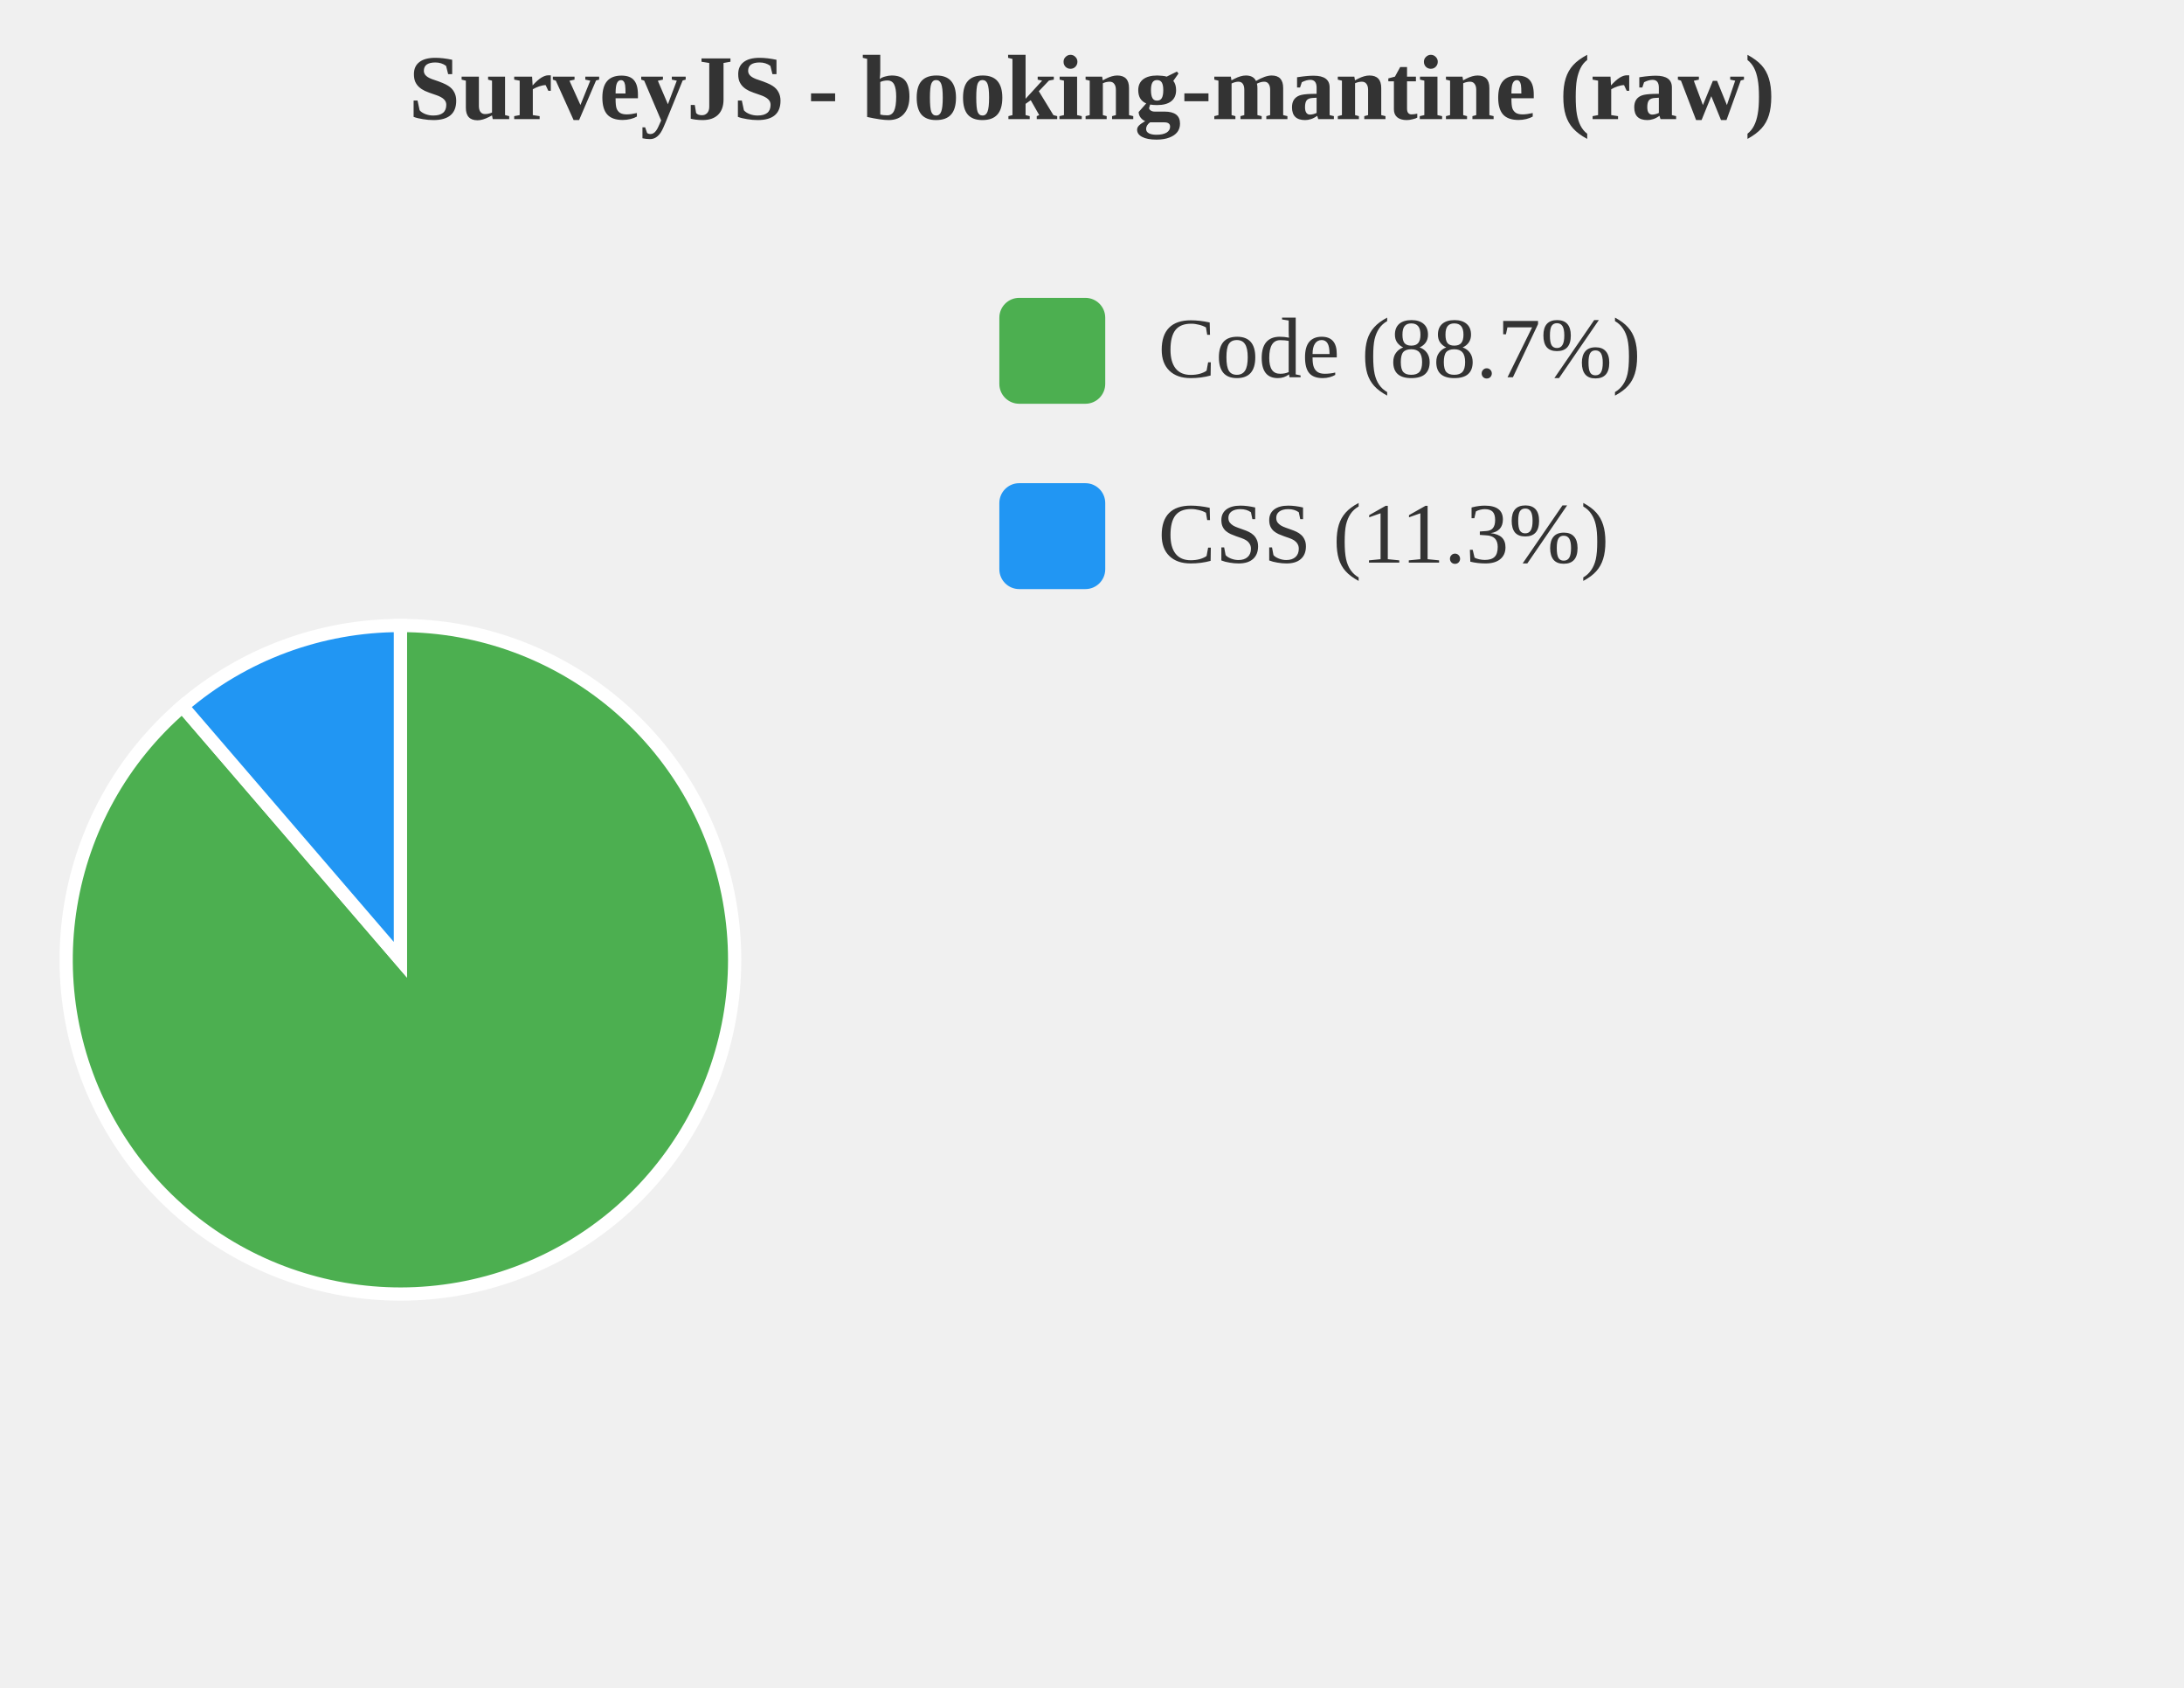
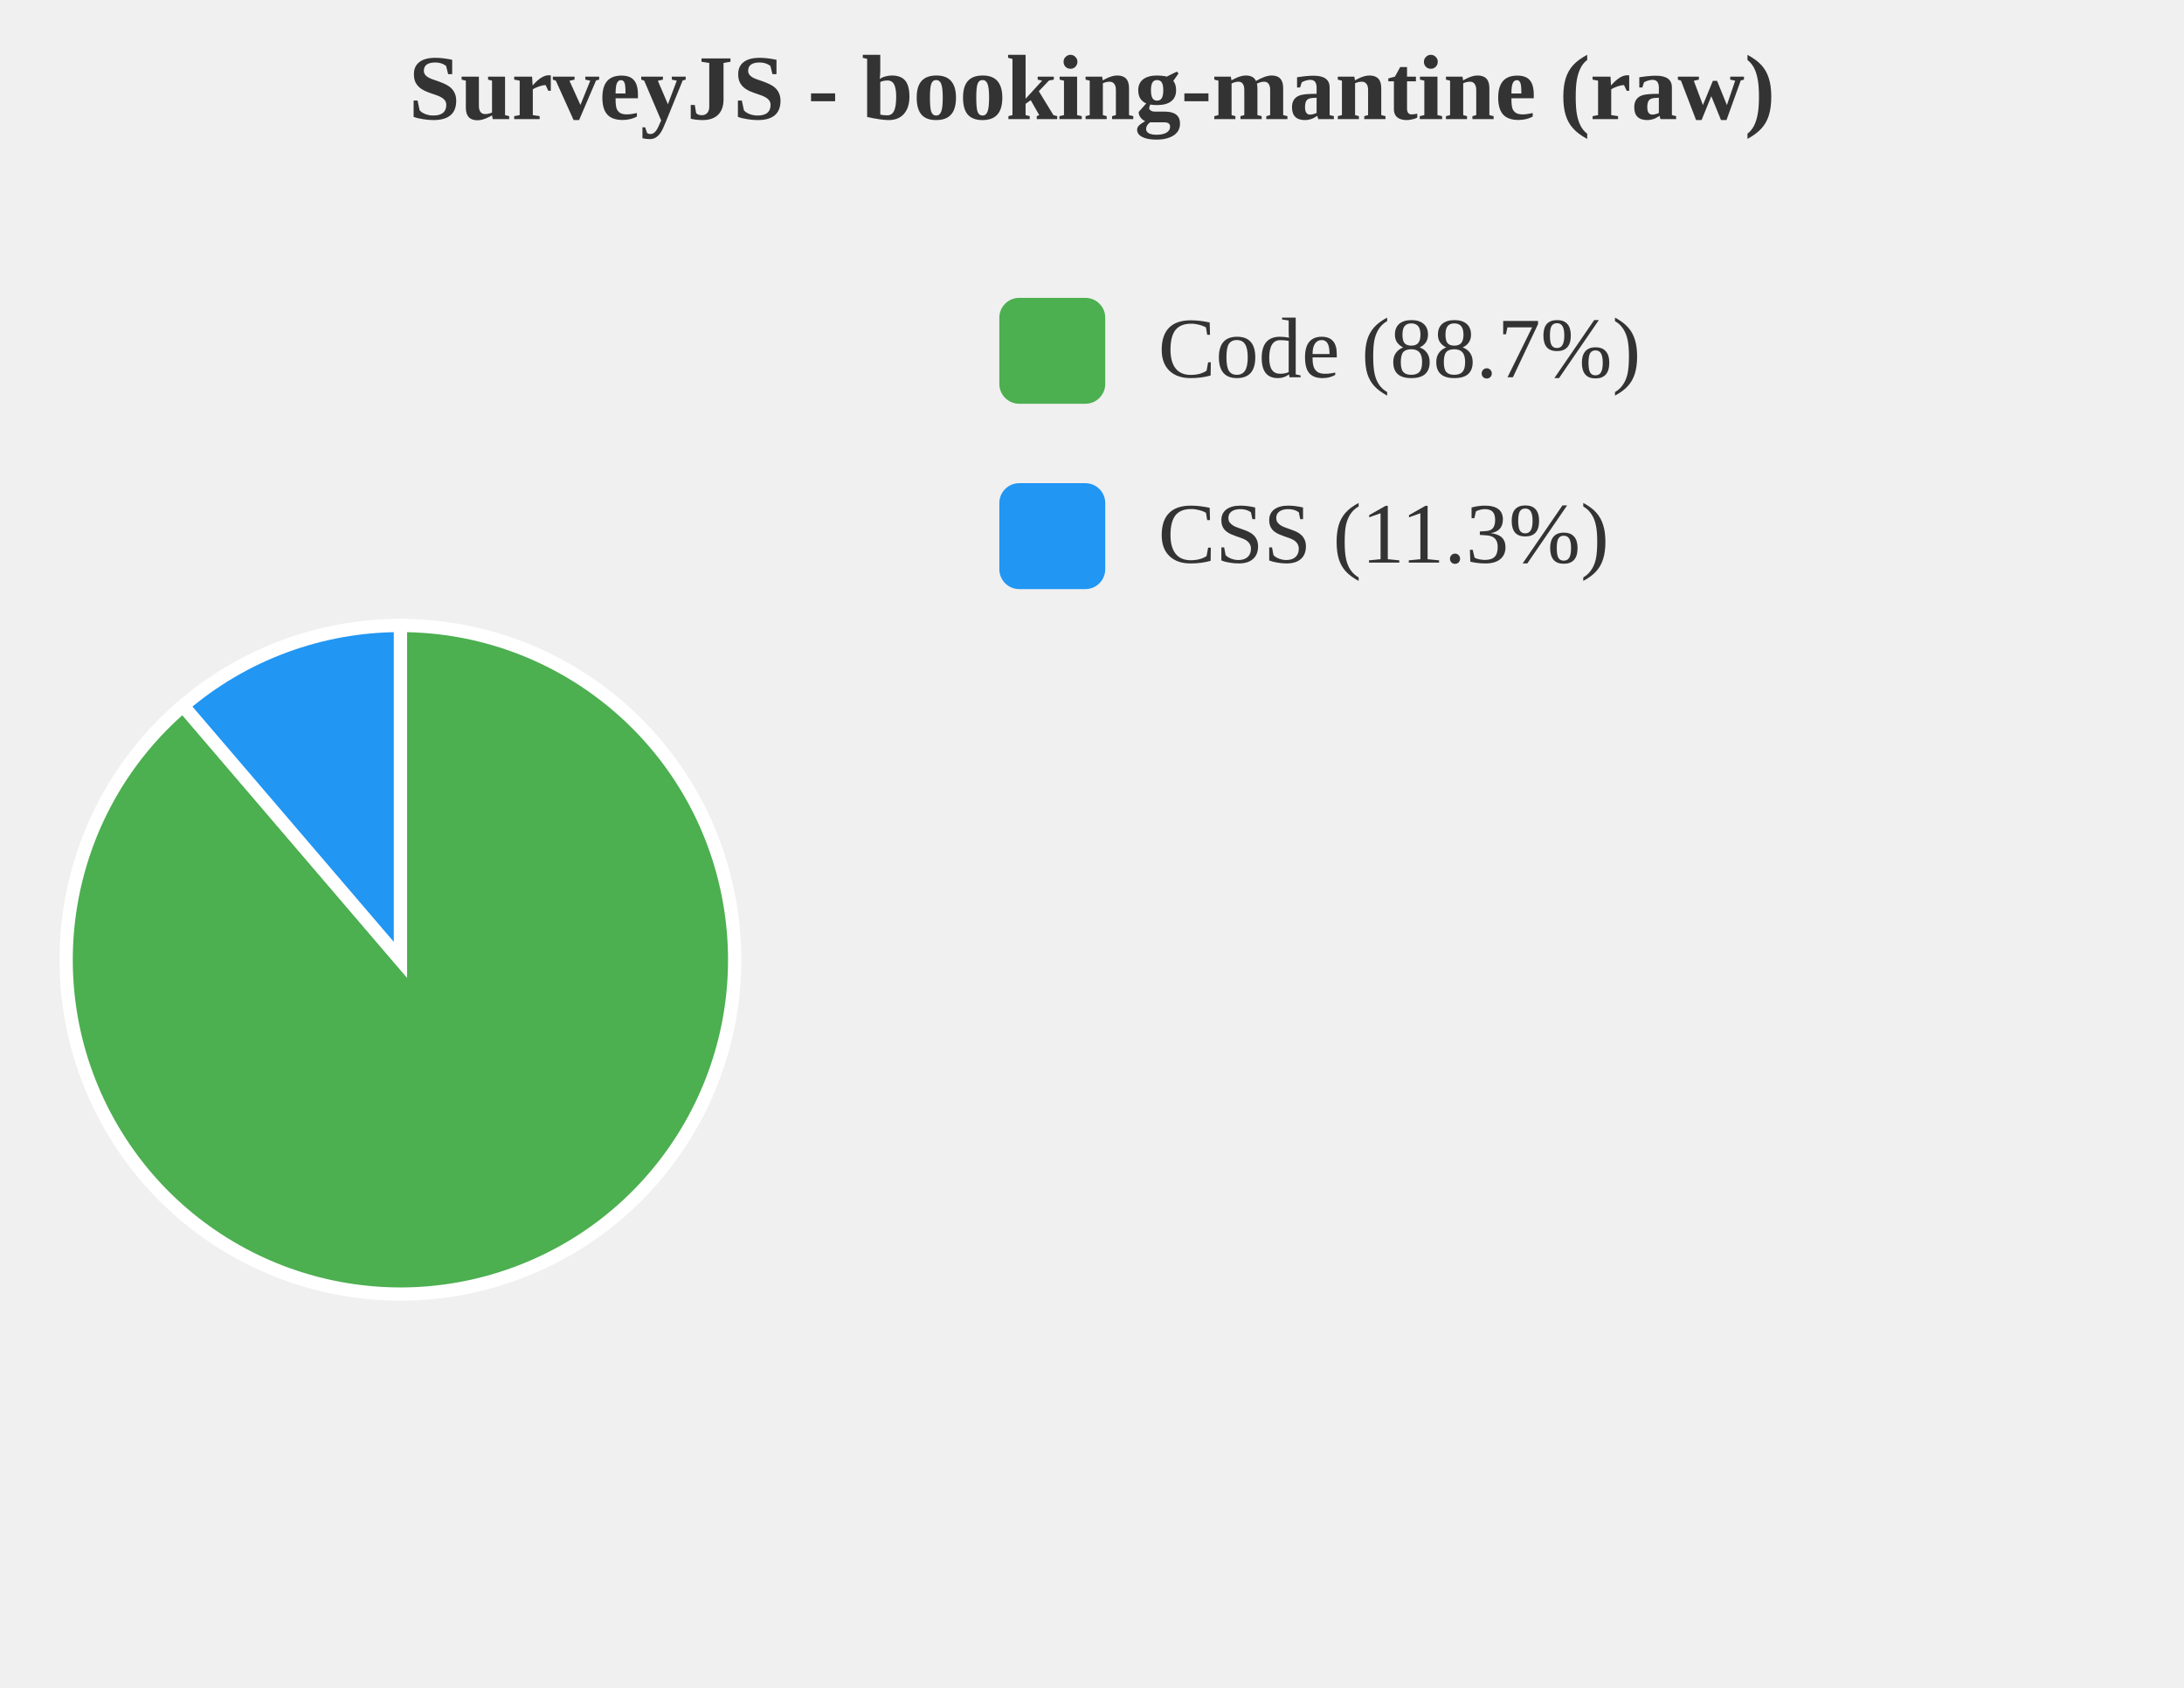
<svg xmlns="http://www.w3.org/2000/svg" width="330" height="255" viewBox="0 0 330 255">
  <text x="165" y="18" text-anchor="middle" font-size="14" font-weight="600" fill="#333">SurveyJS - booking-mantine (raw)</text>
-   <path d="M 60.5 145 L 60.5 94.5 A 50.5 50.5 0 1 1 27.57 106.714 Z" fill="#4CAF50" stroke="#fff" stroke-width="2" />
-   <path d="M 60.5 145 L 27.57 106.714 A 50.5 50.5 0 0 1 60.5 94.5 Z" fill="#2196F3" stroke="#fff" stroke-width="2" />
+   <path d="M 60.5 145 L 60.5 94.5 A 50.5 50.5 0 1 1 27.663 106.634 Z" fill="#4CAF50" stroke="#fff" stroke-width="2" />
+   <path d="M 60.5 145 L 27.663 106.634 A 50.5 50.5 0 0 1 60.5 94.5 Z" fill="#2196F3" stroke="#fff" stroke-width="2" />
  <g>
    <rect x="151" y="45" width="16" height="16" fill="#4CAF50" rx="3" />
    <text x="175" y="57" font-size="13" fill="#333">Code (88.7%)</text>
  </g>
  <g>
    <rect x="151" y="73" width="16" height="16" fill="#2196F3" rx="3" />
    <text x="175" y="85" font-size="13" fill="#333">CSS (11.3%)</text>
  </g>
</svg>
